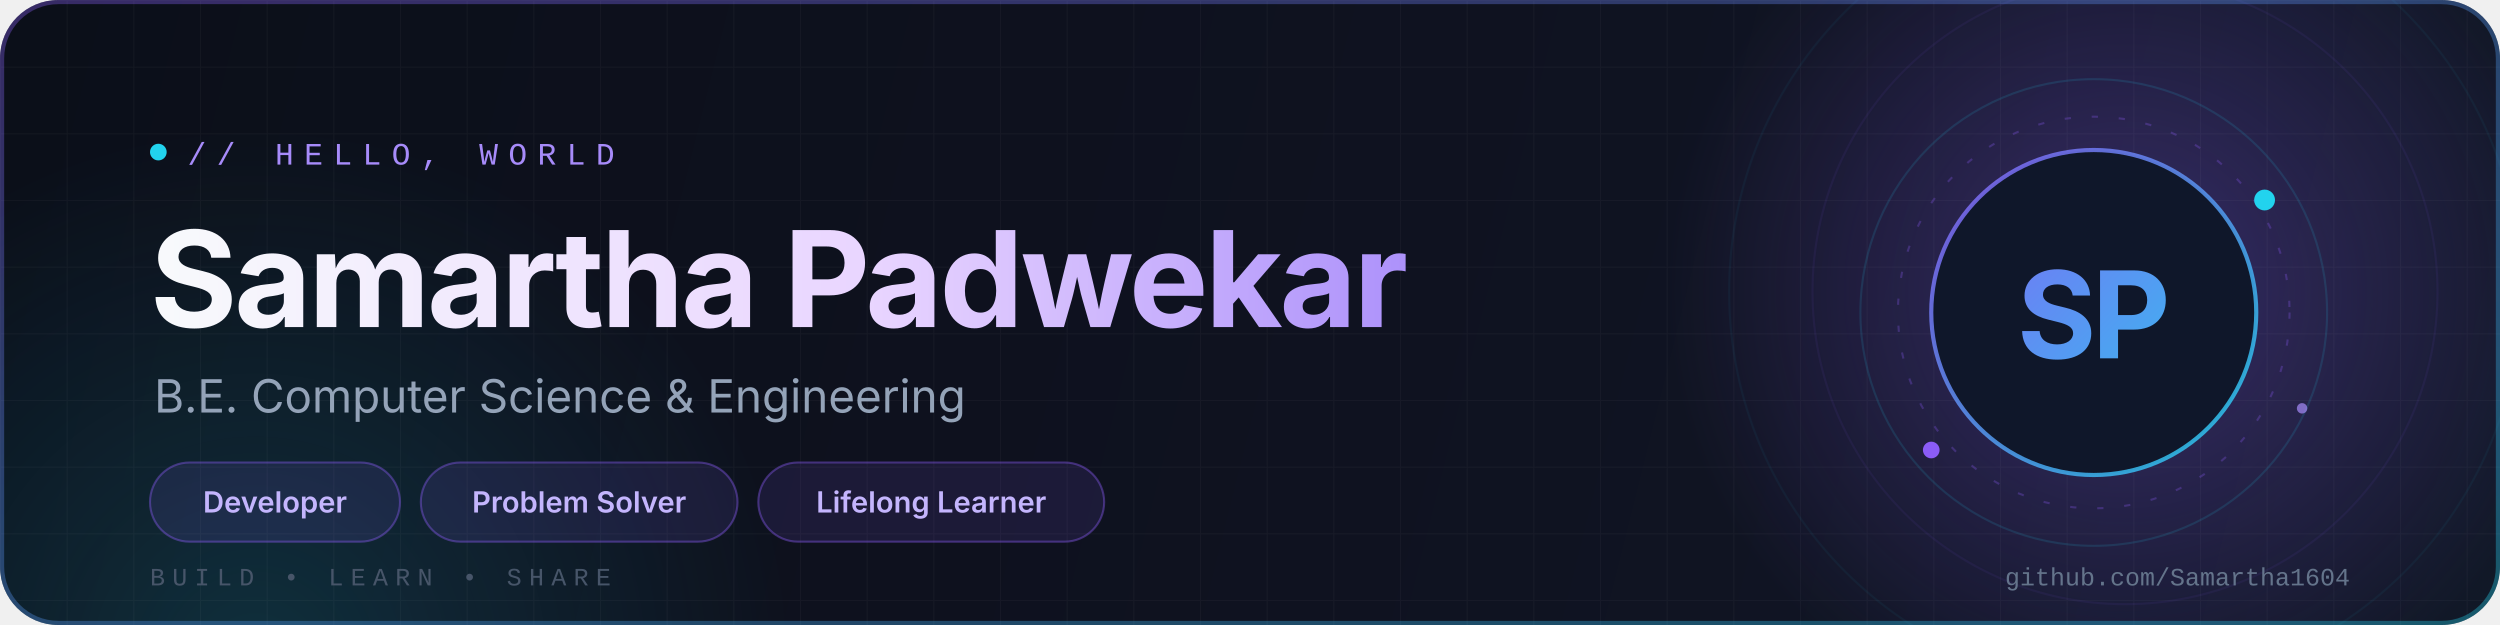
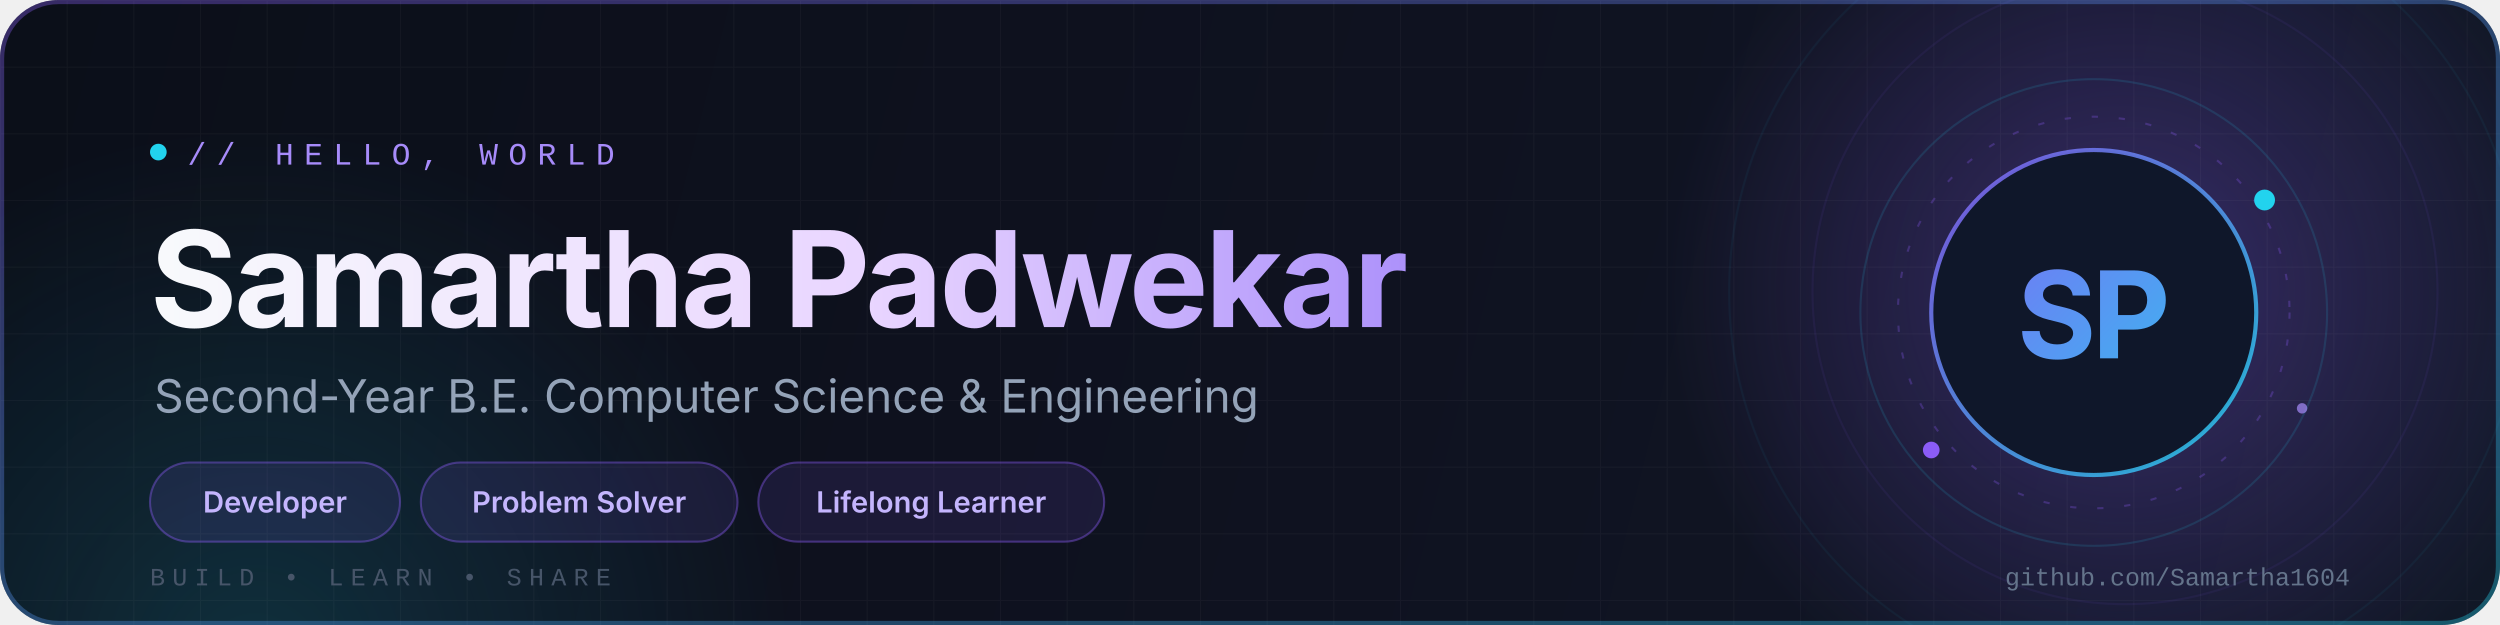
<svg xmlns="http://www.w3.org/2000/svg" width="1200" height="300" viewBox="0 0 1200 300" fill="none" role="img" aria-labelledby="bannerTitle bannerDesc">
  <defs>
    <linearGradient id="bg" x1="0" y1="0" x2="1200" y2="300" gradientUnits="userSpaceOnUse">
      <stop offset="0" stop-color="#0B0F19" />
      <stop offset="0.55" stop-color="#0F1220" />
      <stop offset="1" stop-color="#111827" />
    </linearGradient>
    <linearGradient id="nameGradient" x1="72" y1="120" x2="700" y2="120" gradientUnits="userSpaceOnUse">
      <stop offset="0" stop-color="#F8FAFC" />
      <stop offset="0.55" stop-color="#E9D5FF" />
      <stop offset="1" stop-color="#A78BFA" />
    </linearGradient>
    <linearGradient id="accent" x1="0" y1="0" x2="1" y2="1">
      <stop offset="0" stop-color="#8B5CF6" />
      <stop offset="1" stop-color="#22D3EE" />
    </linearGradient>
    <linearGradient id="ringGradient" x1="925" y1="72" x2="1085" y2="228" gradientUnits="userSpaceOnUse">
      <stop offset="0" stop-color="#8B5CF6" />
      <stop offset="1" stop-color="#22D3EE" />
    </linearGradient>
    <radialGradient id="violetGlow" cx="0" cy="0" r="1" gradientTransform="translate(1020 140) rotate(90) scale(220)" gradientUnits="userSpaceOnUse">
      <stop stop-color="#8B5CF6" stop-opacity="0.32" />
      <stop offset="1" stop-color="#8B5CF6" stop-opacity="0" />
    </radialGradient>
    <radialGradient id="cyanGlow" cx="0" cy="0" r="1" gradientTransform="translate(120 320) rotate(-45) scale(260)" gradientUnits="userSpaceOnUse">
      <stop stop-color="#22D3EE" stop-opacity="0.16" />
      <stop offset="1" stop-color="#22D3EE" stop-opacity="0" />
    </radialGradient>
    <pattern id="grid" width="32" height="32" patternUnits="userSpaceOnUse">
      <path d="M32 0H0V32" stroke="#FFFFFF" stroke-opacity="0.035" fill="none" />
    </pattern>
  </defs>
  <clipPath id="cardClip">
    <rect width="1200" height="300" rx="28" />
  </clipPath>
  <g clip-path="url(#cardClip)">
    <rect width="1200" height="300" fill="url(#bg)" />
    <rect width="1200" height="300" fill="url(#violetGlow)" />
    <rect width="1200" height="300" fill="url(#cyanGlow)" />
    <rect width="1200" height="300" fill="url(#grid)" />
    <circle cx="1020" cy="140" r="150" fill="none" stroke="#8B5CF6" stroke-opacity="0.07" />
    <circle cx="1020" cy="140" r="190" fill="none" stroke="#22D3EE" stroke-opacity="0.05" />
    <g font-family="Consolas, 'Courier New', monospace">
      <circle cx="76" cy="73" r="4" fill="#22D3EE">
        <animate attributeName="opacity" values="0.35;1;0.35" dur="3s" repeatCount="indefinite" />
      </circle>
      <text x="90" y="79" fill="#A78BFA" font-size="15" letter-spacing="5">// HELLO, WORLD</text>
    </g>
    <text x="72" y="157" fill="url(#nameGradient)" font-family="'Segoe UI', Inter, Arial, sans-serif" font-size="64" font-weight="700" letter-spacing="-1.5">Samartha Padwekar</text>
-     <text x="74" y="198" fill="#94A3B8" font-family="'Segoe UI', Inter, Arial, sans-serif" font-size="22">B.E. Computer Science &amp; Engineering</text>
+     <text x="74" y="198" fill="#94A3B8" font-family="'Segoe UI', Inter, Arial, sans-serif" font-size="22">Second-Year B.E. Computer Science &amp; Engineering</text>
    <g font-family="'Segoe UI', Inter, Arial, sans-serif" font-size="14" font-weight="600">
      <rect x="72" y="222" width="120" height="38" rx="19" fill="#8B5CF6" fill-opacity="0.12" stroke="#8B5CF6" stroke-opacity="0.4" />
      <text x="132" y="246" text-anchor="middle" fill="#C4B5FD">Developer</text>
      <rect x="202" y="222" width="152" height="38" rx="19" fill="#8B5CF6" fill-opacity="0.12" stroke="#8B5CF6" stroke-opacity="0.4" />
      <text x="278" y="246" text-anchor="middle" fill="#C4B5FD">Problem Solver</text>
      <rect x="364" y="222" width="166" height="38" rx="19" fill="#8B5CF6" fill-opacity="0.12" stroke="#8B5CF6" stroke-opacity="0.4" />
      <text x="447" y="246" text-anchor="middle" fill="#C4B5FD">Lifelong Learner</text>
    </g>
    <text x="72" y="281" fill="#475569" font-family="Consolas, 'Courier New', monospace" font-size="12" letter-spacing="3.5">BUILD  •  LEARN  •  SHARE</text>
    <g>
      <circle cx="1005" cy="150" r="78" fill="#0F172A" stroke="url(#ringGradient)" stroke-width="2" stroke-opacity="0.85" />
      <circle cx="1005" cy="150" r="94" fill="none" stroke="#8B5CF6" stroke-opacity="0.28" stroke-width="1" stroke-dasharray="3 10">
        <animateTransform attributeName="transform" type="rotate" from="0 1005 150" to="360 1005 150" dur="26s" repeatCount="indefinite" />
      </circle>
      <circle cx="1005" cy="150" r="112" fill="none" stroke="#22D3EE" stroke-opacity="0.13" stroke-width="1" />
      <text x="1005" y="172" text-anchor="middle" fill="url(#ringGradient)" font-family="'Segoe UI', Inter, Arial, sans-serif" font-size="58" font-weight="700" letter-spacing="-2">SP</text>
      <circle cx="1087" cy="96" r="5" fill="#22D3EE">
        <animate attributeName="opacity" values="0.3;1;0.3" dur="3s" repeatCount="indefinite" />
      </circle>
      <circle cx="927" cy="216" r="4" fill="#8B5CF6">
        <animate attributeName="opacity" values="1;0.3;1" dur="3.6s" repeatCount="indefinite" />
      </circle>
      <circle cx="1105" cy="196" r="2.5" fill="#A78BFA" opacity="0.7">
        <animate attributeName="cy" values="196;190;196" dur="5s" repeatCount="indefinite" />
      </circle>
    </g>
    <text x="1128" y="281" text-anchor="end" fill="#64748B" font-family="Consolas, 'Courier New', monospace" font-size="12">github.com/Samartha1604</text>
  </g>
  <rect x="1" y="1" width="1198" height="298" rx="27" fill="none" stroke="url(#accent)" stroke-opacity="0.35" stroke-width="2" />
</svg>
